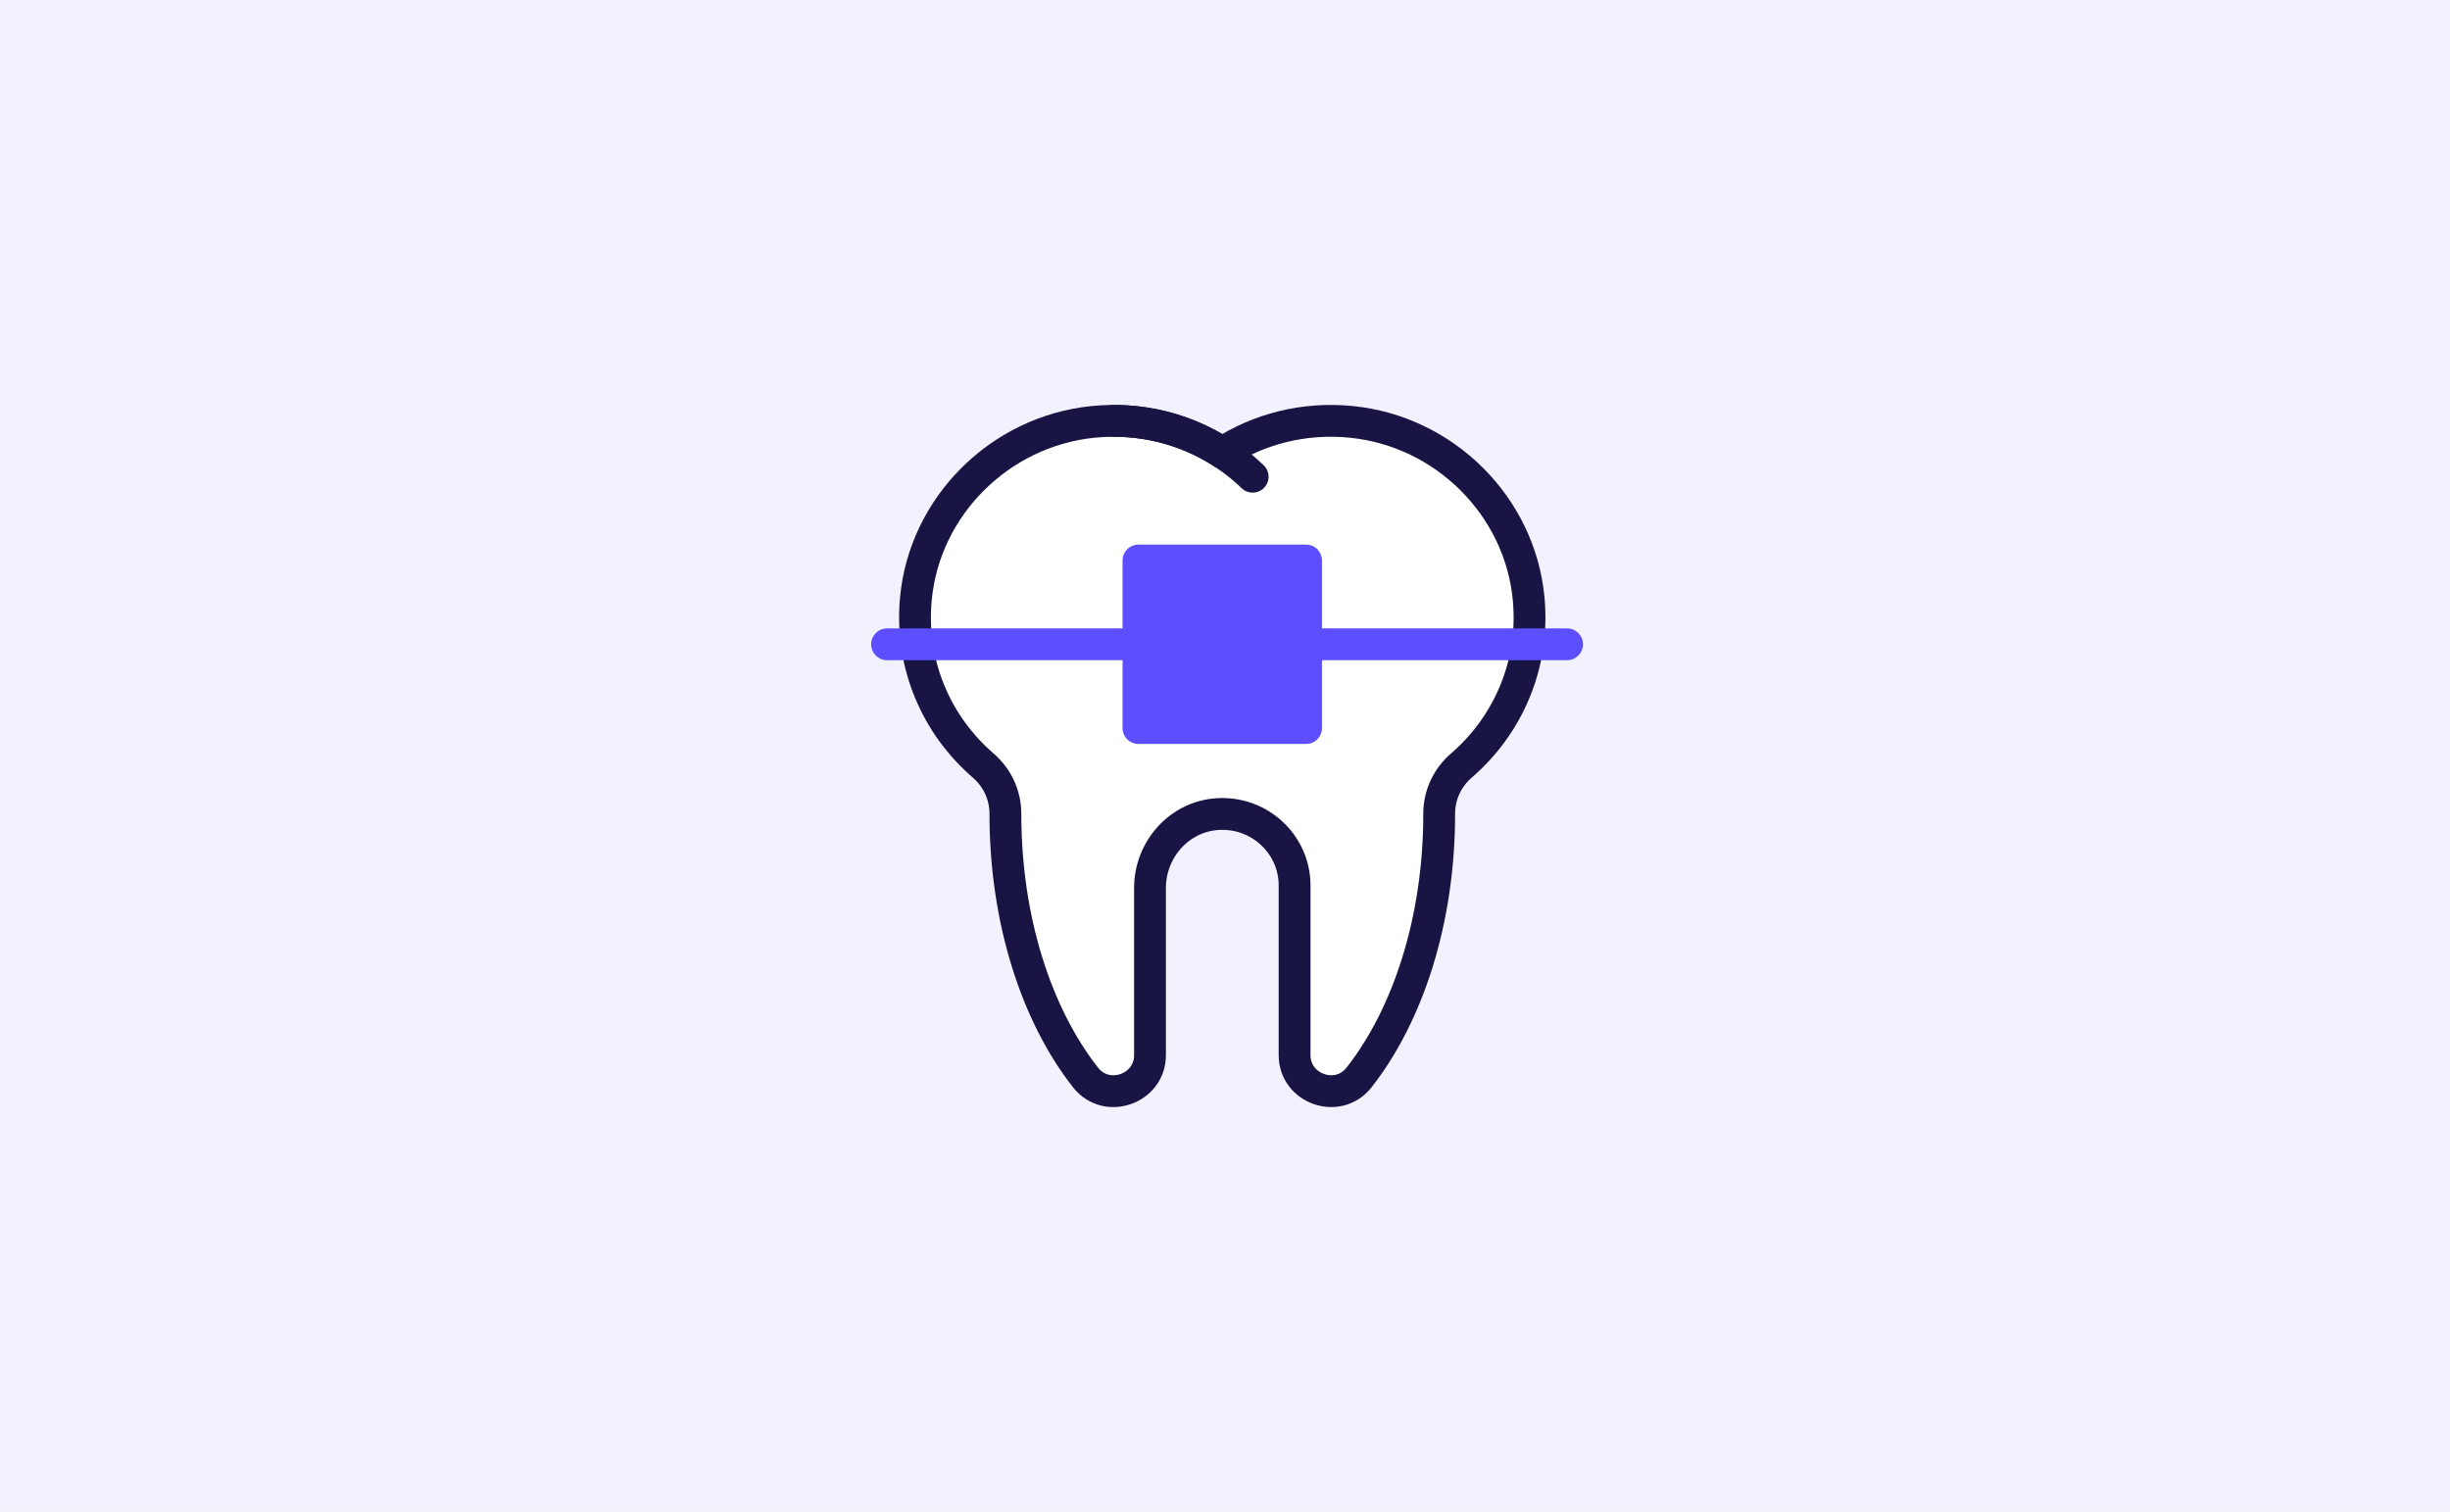
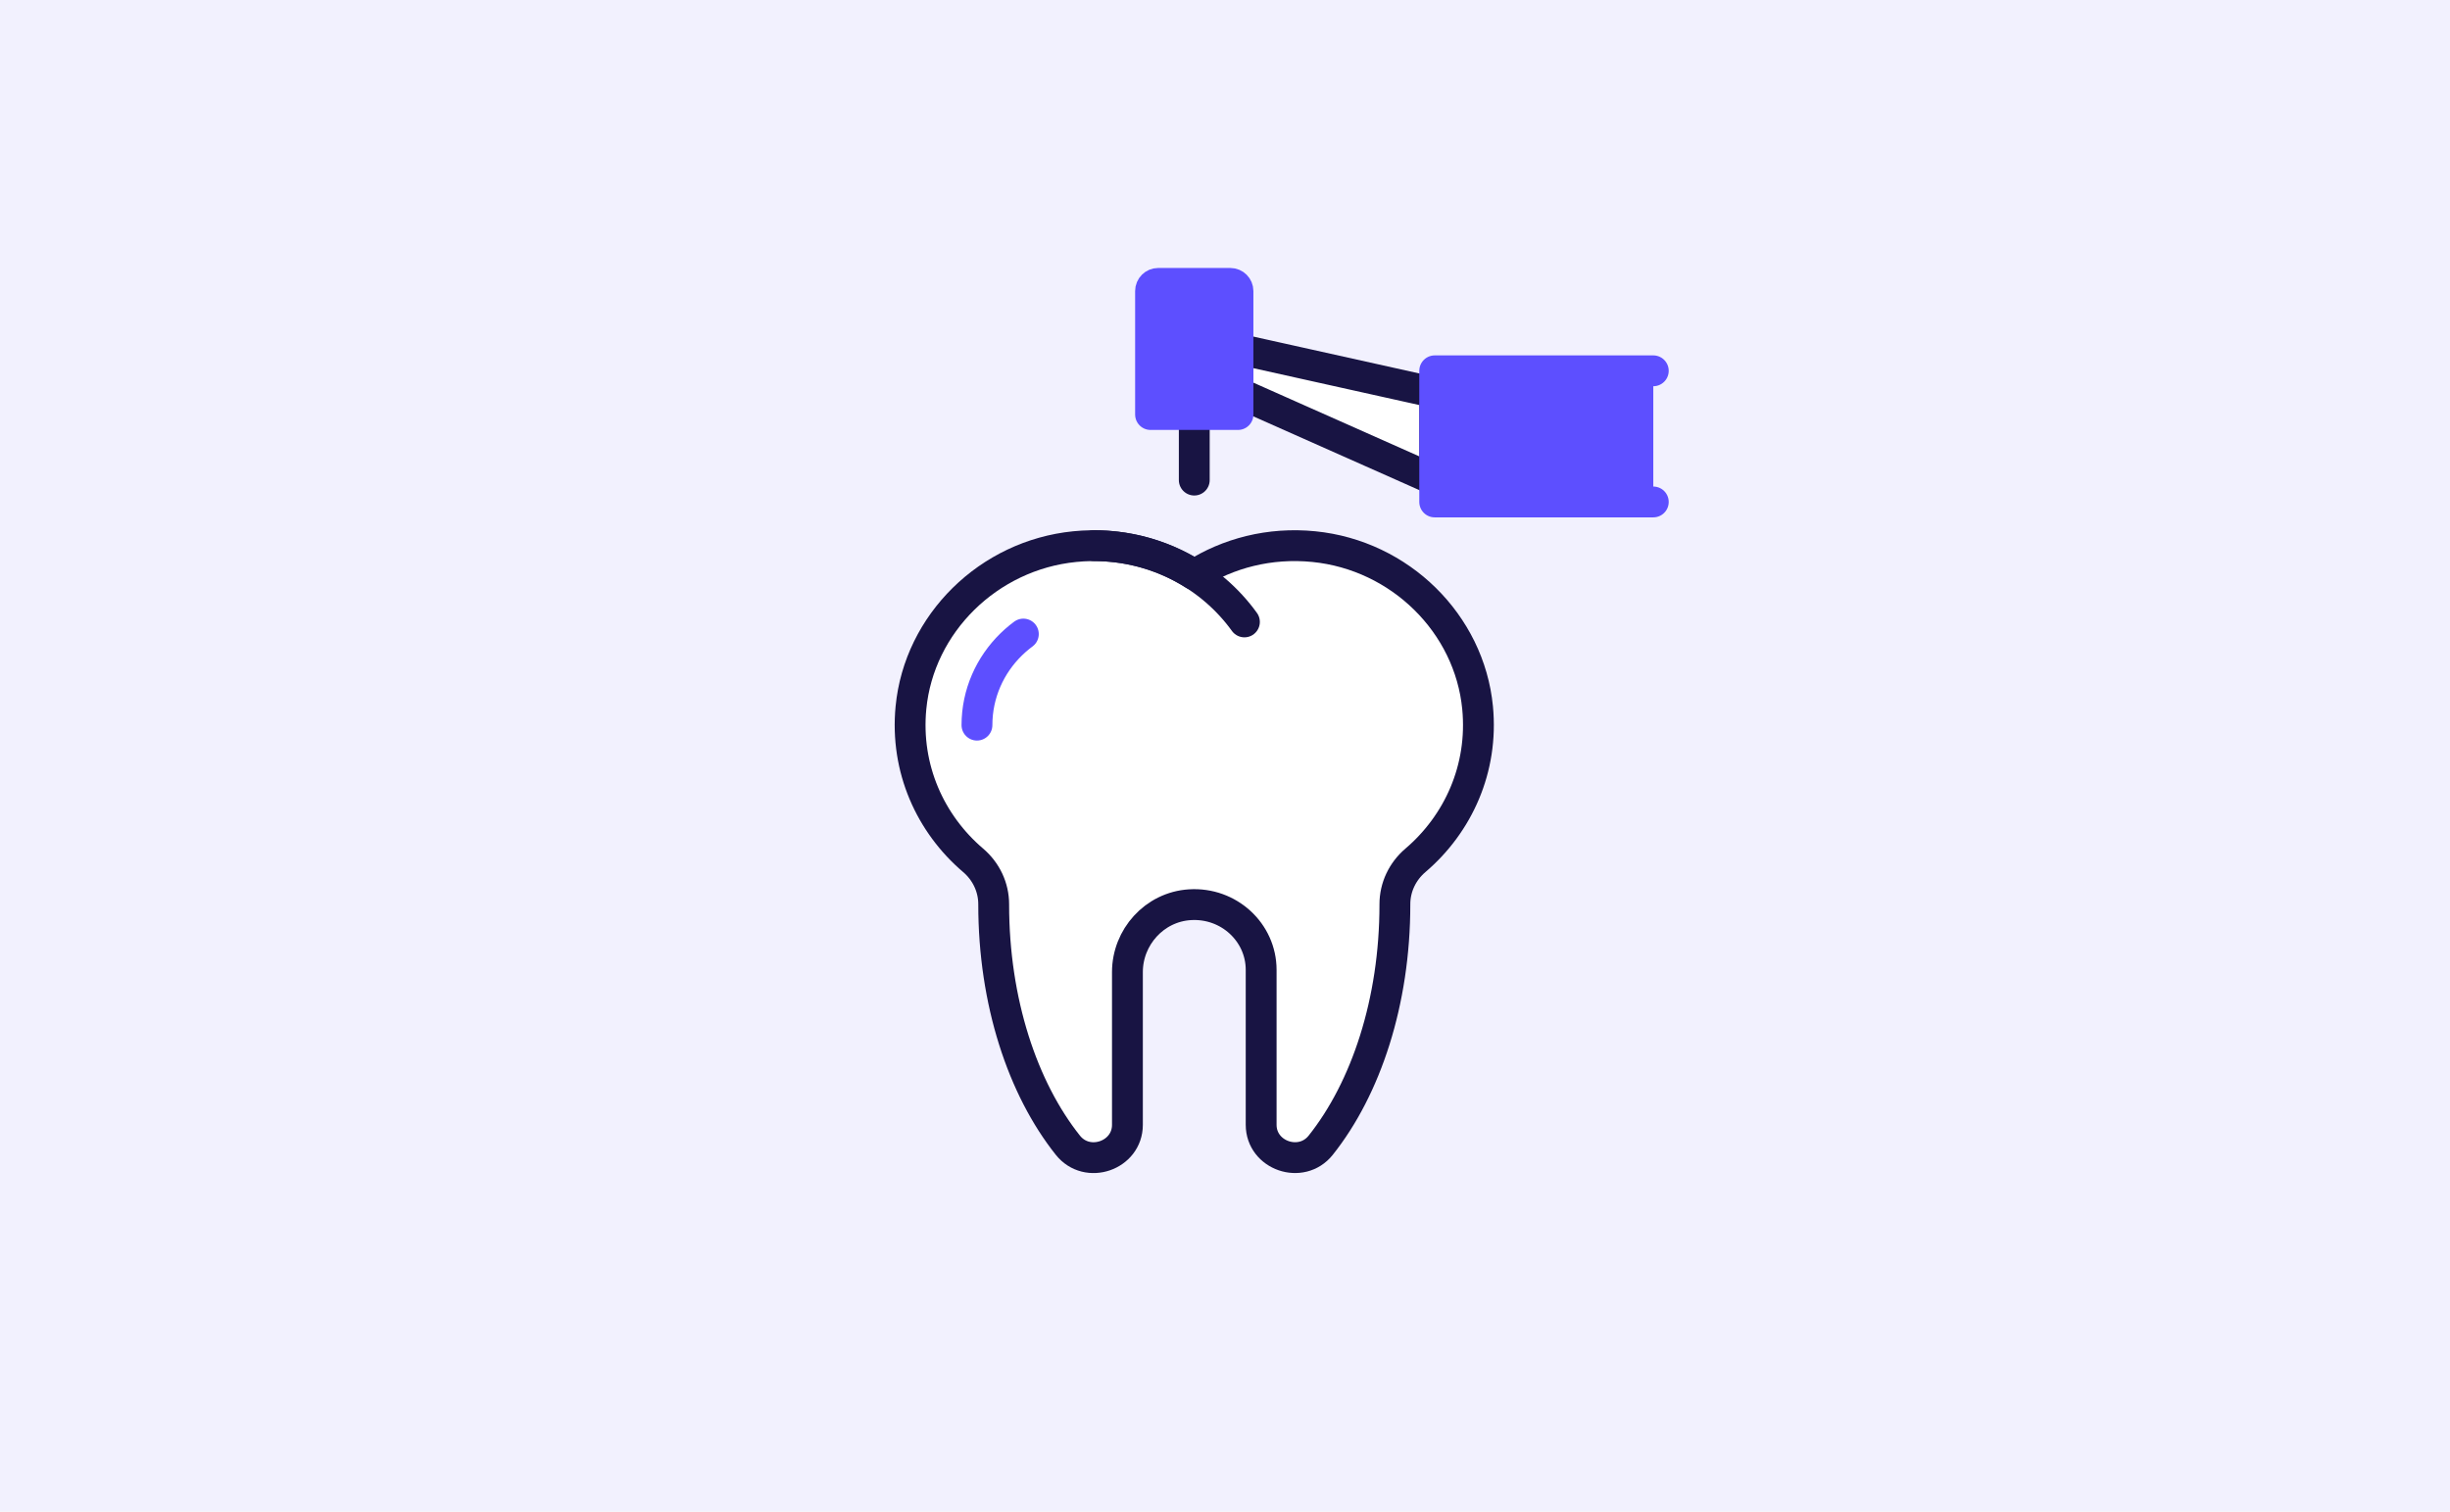
<svg xmlns="http://www.w3.org/2000/svg" width="389" height="240" viewBox="0 0 389 240" fill="none">
  <g clip-path="url(#clip0)">
    <rect width="389" height="240" fill="white" />
    <path d="M0 0H389.656V240.091H0V0Z" fill="#F2F1FE" />
-     <path d="M242.707 95.016C241.314 80.374 229.389 68.487 214.595 66.993C206.989 66.225 199.868 68.142 194.066 71.883C188.261 68.138 181.143 66.225 173.537 66.993C158.74 68.487 146.818 80.378 145.425 95.016C144.42 105.603 148.766 115.219 156.097 121.549C158.344 123.489 159.632 126.256 159.632 129.201C159.632 129.217 159.632 129.236 159.632 129.252C159.632 146.149 164.6 161.225 172.369 171.106C175.699 175.339 182.591 172.922 182.591 167.559C182.591 158.866 182.591 147.685 182.591 140.983C182.591 134.937 187.205 129.663 193.306 129.271C199.992 128.844 205.549 134.08 205.549 140.599V167.551C205.549 172.914 212.441 175.339 215.771 171.106C223.54 161.221 228.508 146.149 228.508 129.252C228.508 129.236 228.508 129.217 228.508 129.201C228.504 126.252 229.796 123.485 232.043 121.549C239.366 115.223 243.716 105.603 242.707 95.016Z" fill="white" stroke="#181443" stroke-width="5.051" stroke-miterlimit="10" stroke-linecap="round" stroke-linejoin="round" />
-     <path d="M176.848 66.826C185.425 66.826 193.202 70.207 198.891 75.698" stroke="#181443" stroke-width="5.051" stroke-miterlimit="10" stroke-linecap="round" stroke-linejoin="round" />
-     <path d="M207.369 89.001H180.759V115.611H207.369V89.001Z" fill="#5D4FFF" stroke="#5D4FFF" stroke-width="5.051" stroke-miterlimit="10" stroke-linecap="round" stroke-linejoin="round" />
-     <path d="M180.759 102.308H140.842" stroke="#5D4FFF" stroke-width="5.051" stroke-miterlimit="10" stroke-linecap="round" stroke-linejoin="round" />
-     <path d="M207.369 102.308H248.814" stroke="#5D4FFF" stroke-width="5.051" stroke-miterlimit="10" stroke-linecap="round" stroke-linejoin="round" />
+     <path d="M234.605 112.383C233.317 99.015 222.29 88.162 208.607 86.798C201.57 86.097 194.987 87.846 189.621 91.262C184.255 87.846 177.668 86.097 170.635 86.798C156.951 88.162 145.925 99.015 144.637 112.383C143.705 122.046 147.725 130.828 154.506 136.607C156.584 138.378 157.777 140.904 157.774 143.595C157.774 143.61 157.774 143.625 157.774 143.64C157.774 159.067 162.366 172.83 169.554 181.852C172.633 185.718 179.007 183.51 179.007 178.615C179.007 170.68 179.007 160.47 179.007 154.354C179.007 148.836 183.274 144.02 188.916 143.662C195.099 143.27 200.24 148.05 200.24 154.002V178.606C200.24 183.501 206.615 185.715 209.694 181.852C216.882 172.83 221.474 159.067 221.474 143.64C221.474 143.625 221.474 143.61 221.474 143.595C221.47 140.904 222.664 138.378 224.741 136.607C231.513 130.828 235.537 122.049 234.605 112.383Z" fill="white" stroke="#181443" stroke-width="4.896" stroke-miterlimit="10" stroke-linecap="round" stroke-linejoin="round" />
+     <path d="M173.696 86.646C183.569 86.646 192.3 91.432 197.584 98.754" stroke="#181443" stroke-width="4.896" stroke-miterlimit="10" stroke-linecap="round" stroke-linejoin="round" />
+     <path d="M155.117 115.144C155.117 105.128 163.435 97.008 173.696 97.008" stroke="#5D4FFF" stroke-width="4.896" stroke-miterlimit="10" stroke-linecap="round" stroke-linejoin="round" stroke-dasharray="16.84 16.84" />
+     <path d="M189.621 76.233V65.823" stroke="#181443" stroke-width="4.896" stroke-miterlimit="10" stroke-linecap="round" stroke-linejoin="round" />
+     <path d="M227.796 62.352L196.56 55.41V62.352L227.796 76.233V62.352Z" fill="white" stroke="#181443" stroke-width="4.896" stroke-miterlimit="10" stroke-linecap="round" stroke-linejoin="round" />
+     <path d="M262.503 58.881H227.796V79.704H262.503" fill="#5D4FFF" />
+     <path d="M262.503 58.881H227.796V79.704H262.503" stroke="#5D4FFF" stroke-width="4.896" stroke-miterlimit="10" stroke-linecap="round" stroke-linejoin="round" />
+     <path d="M195.345 45H183.894C183.223 45 182.679 45.544 182.679 46.215V65.823H196.56V46.215C196.56 45.544 196.016 45 195.345 45Z" fill="#5D4FFF" stroke="#5D4FFF" stroke-width="4.896" stroke-miterlimit="10" stroke-linecap="round" stroke-linejoin="round" />
  </g>
  <defs>
    <clipPath id="clip0">
      <rect width="389" height="240" fill="white" />
    </clipPath>
  </defs>
</svg>
